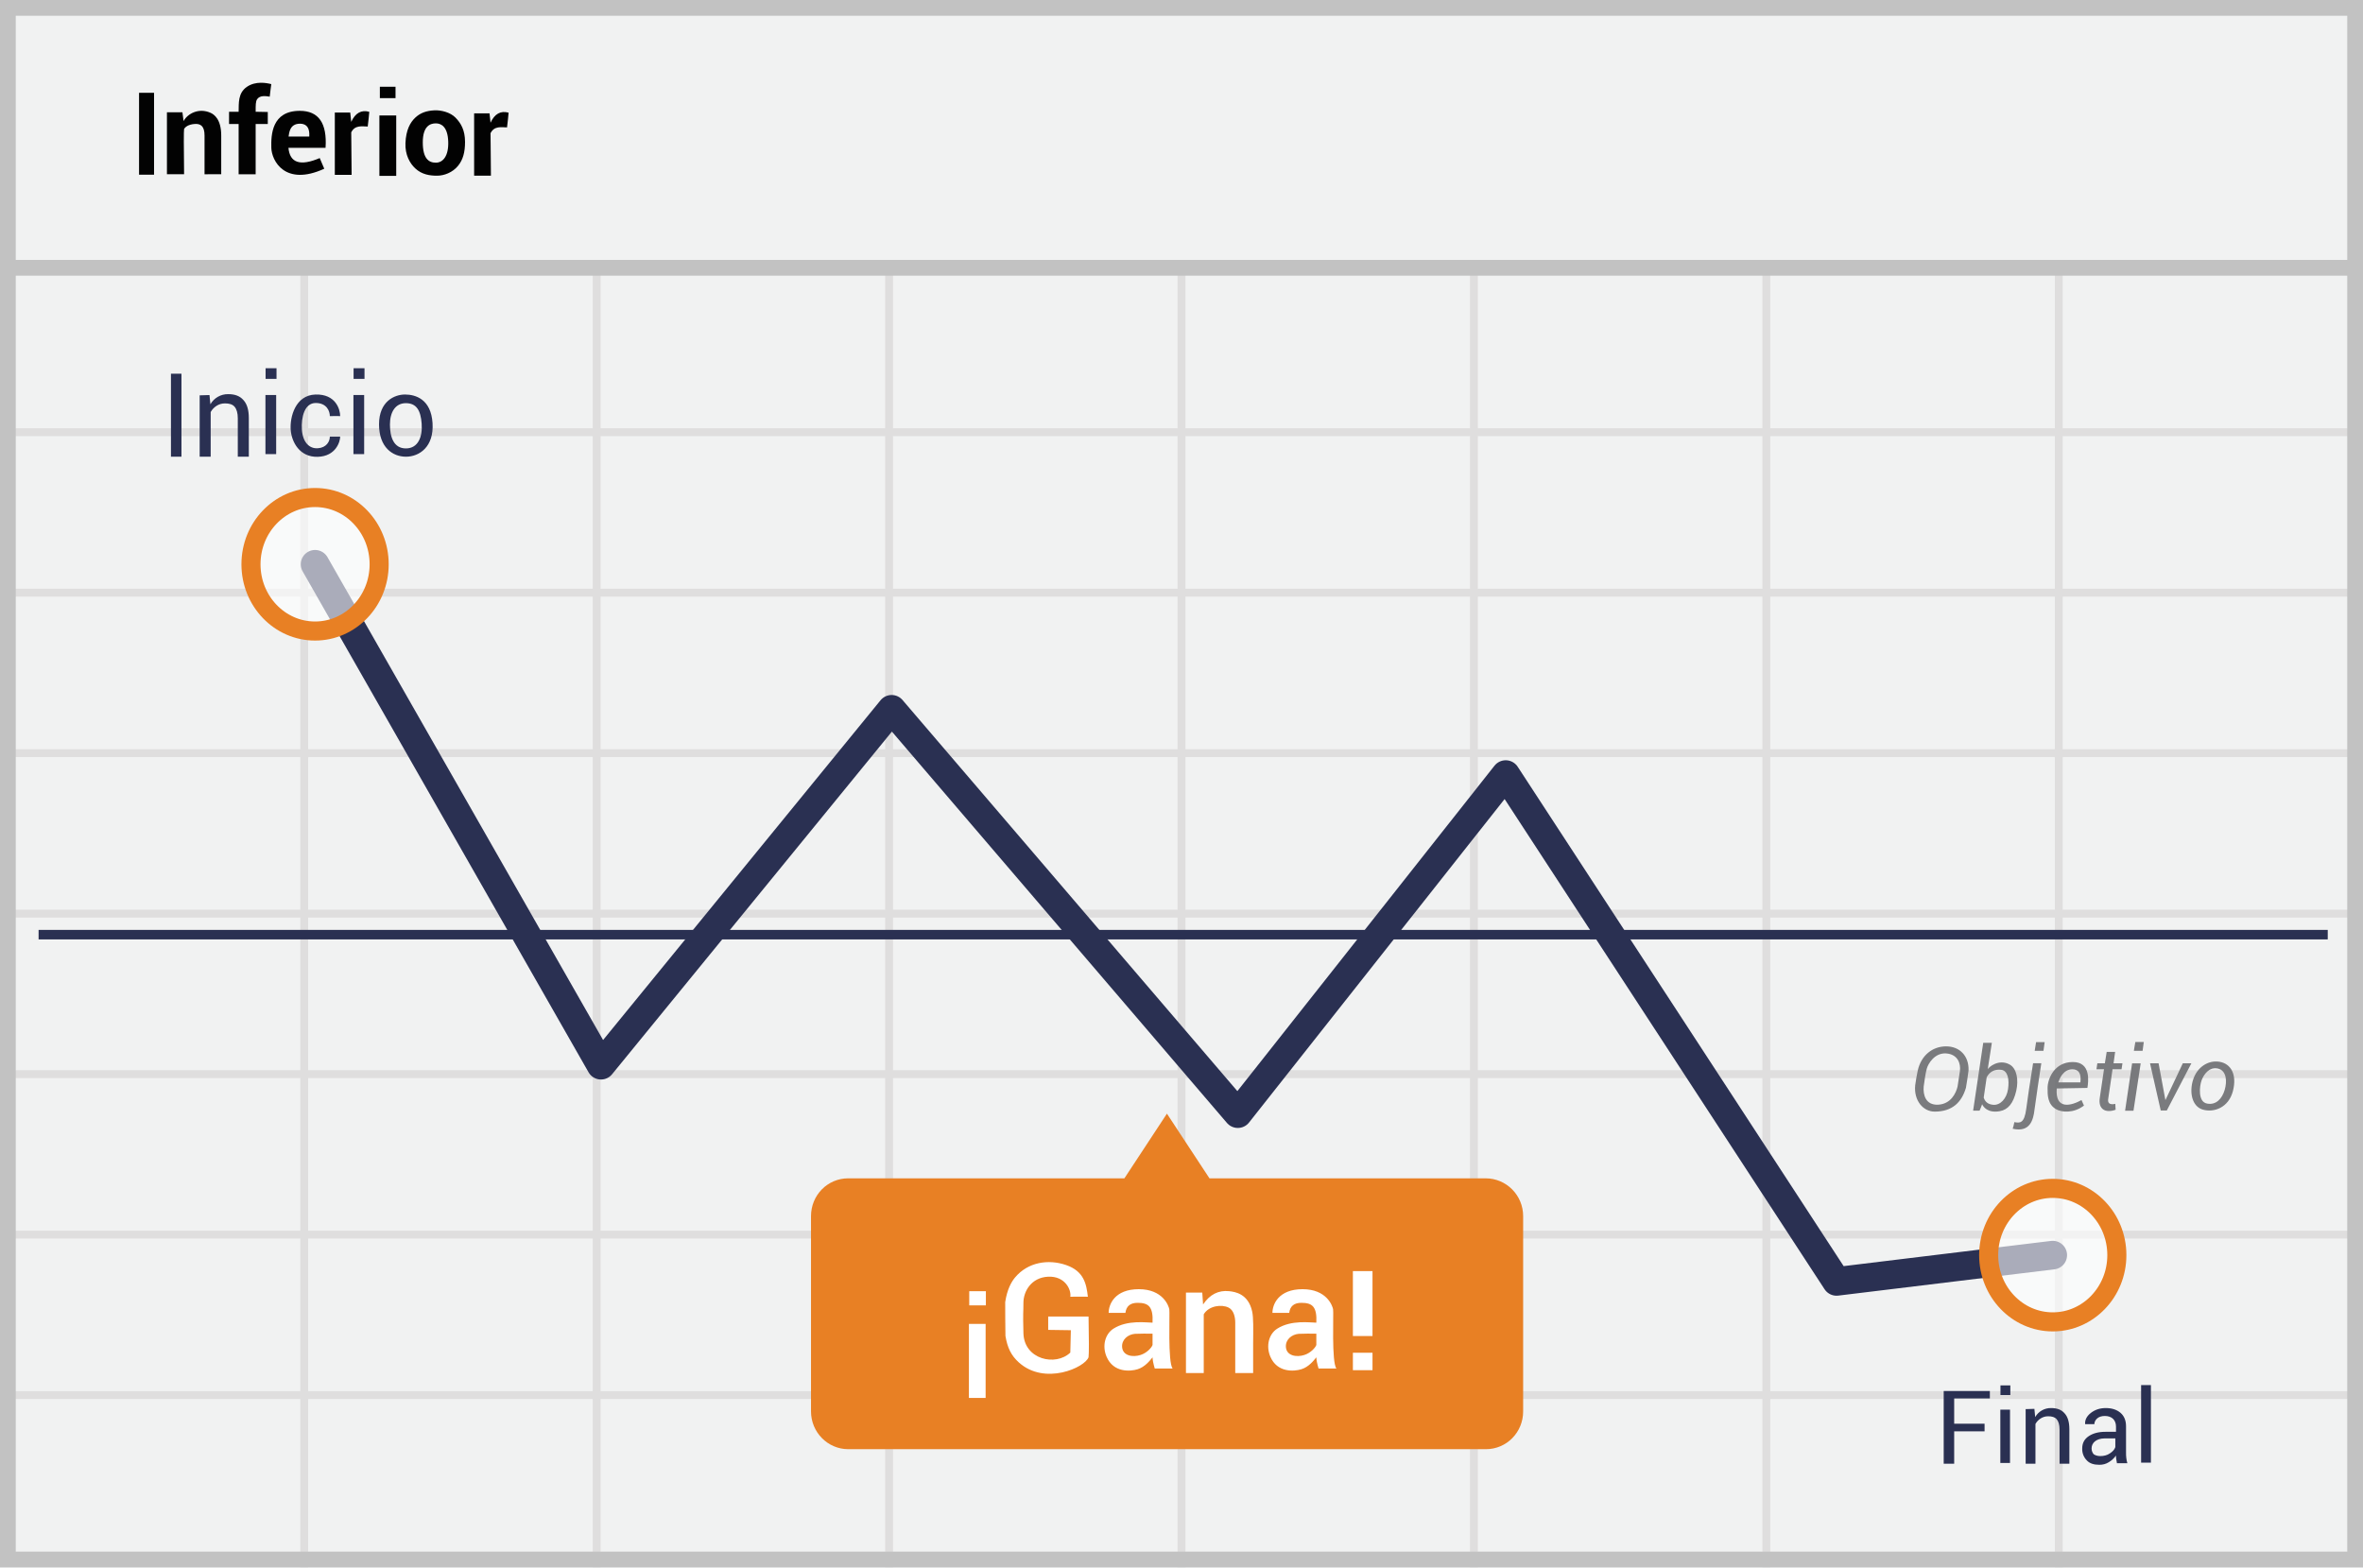
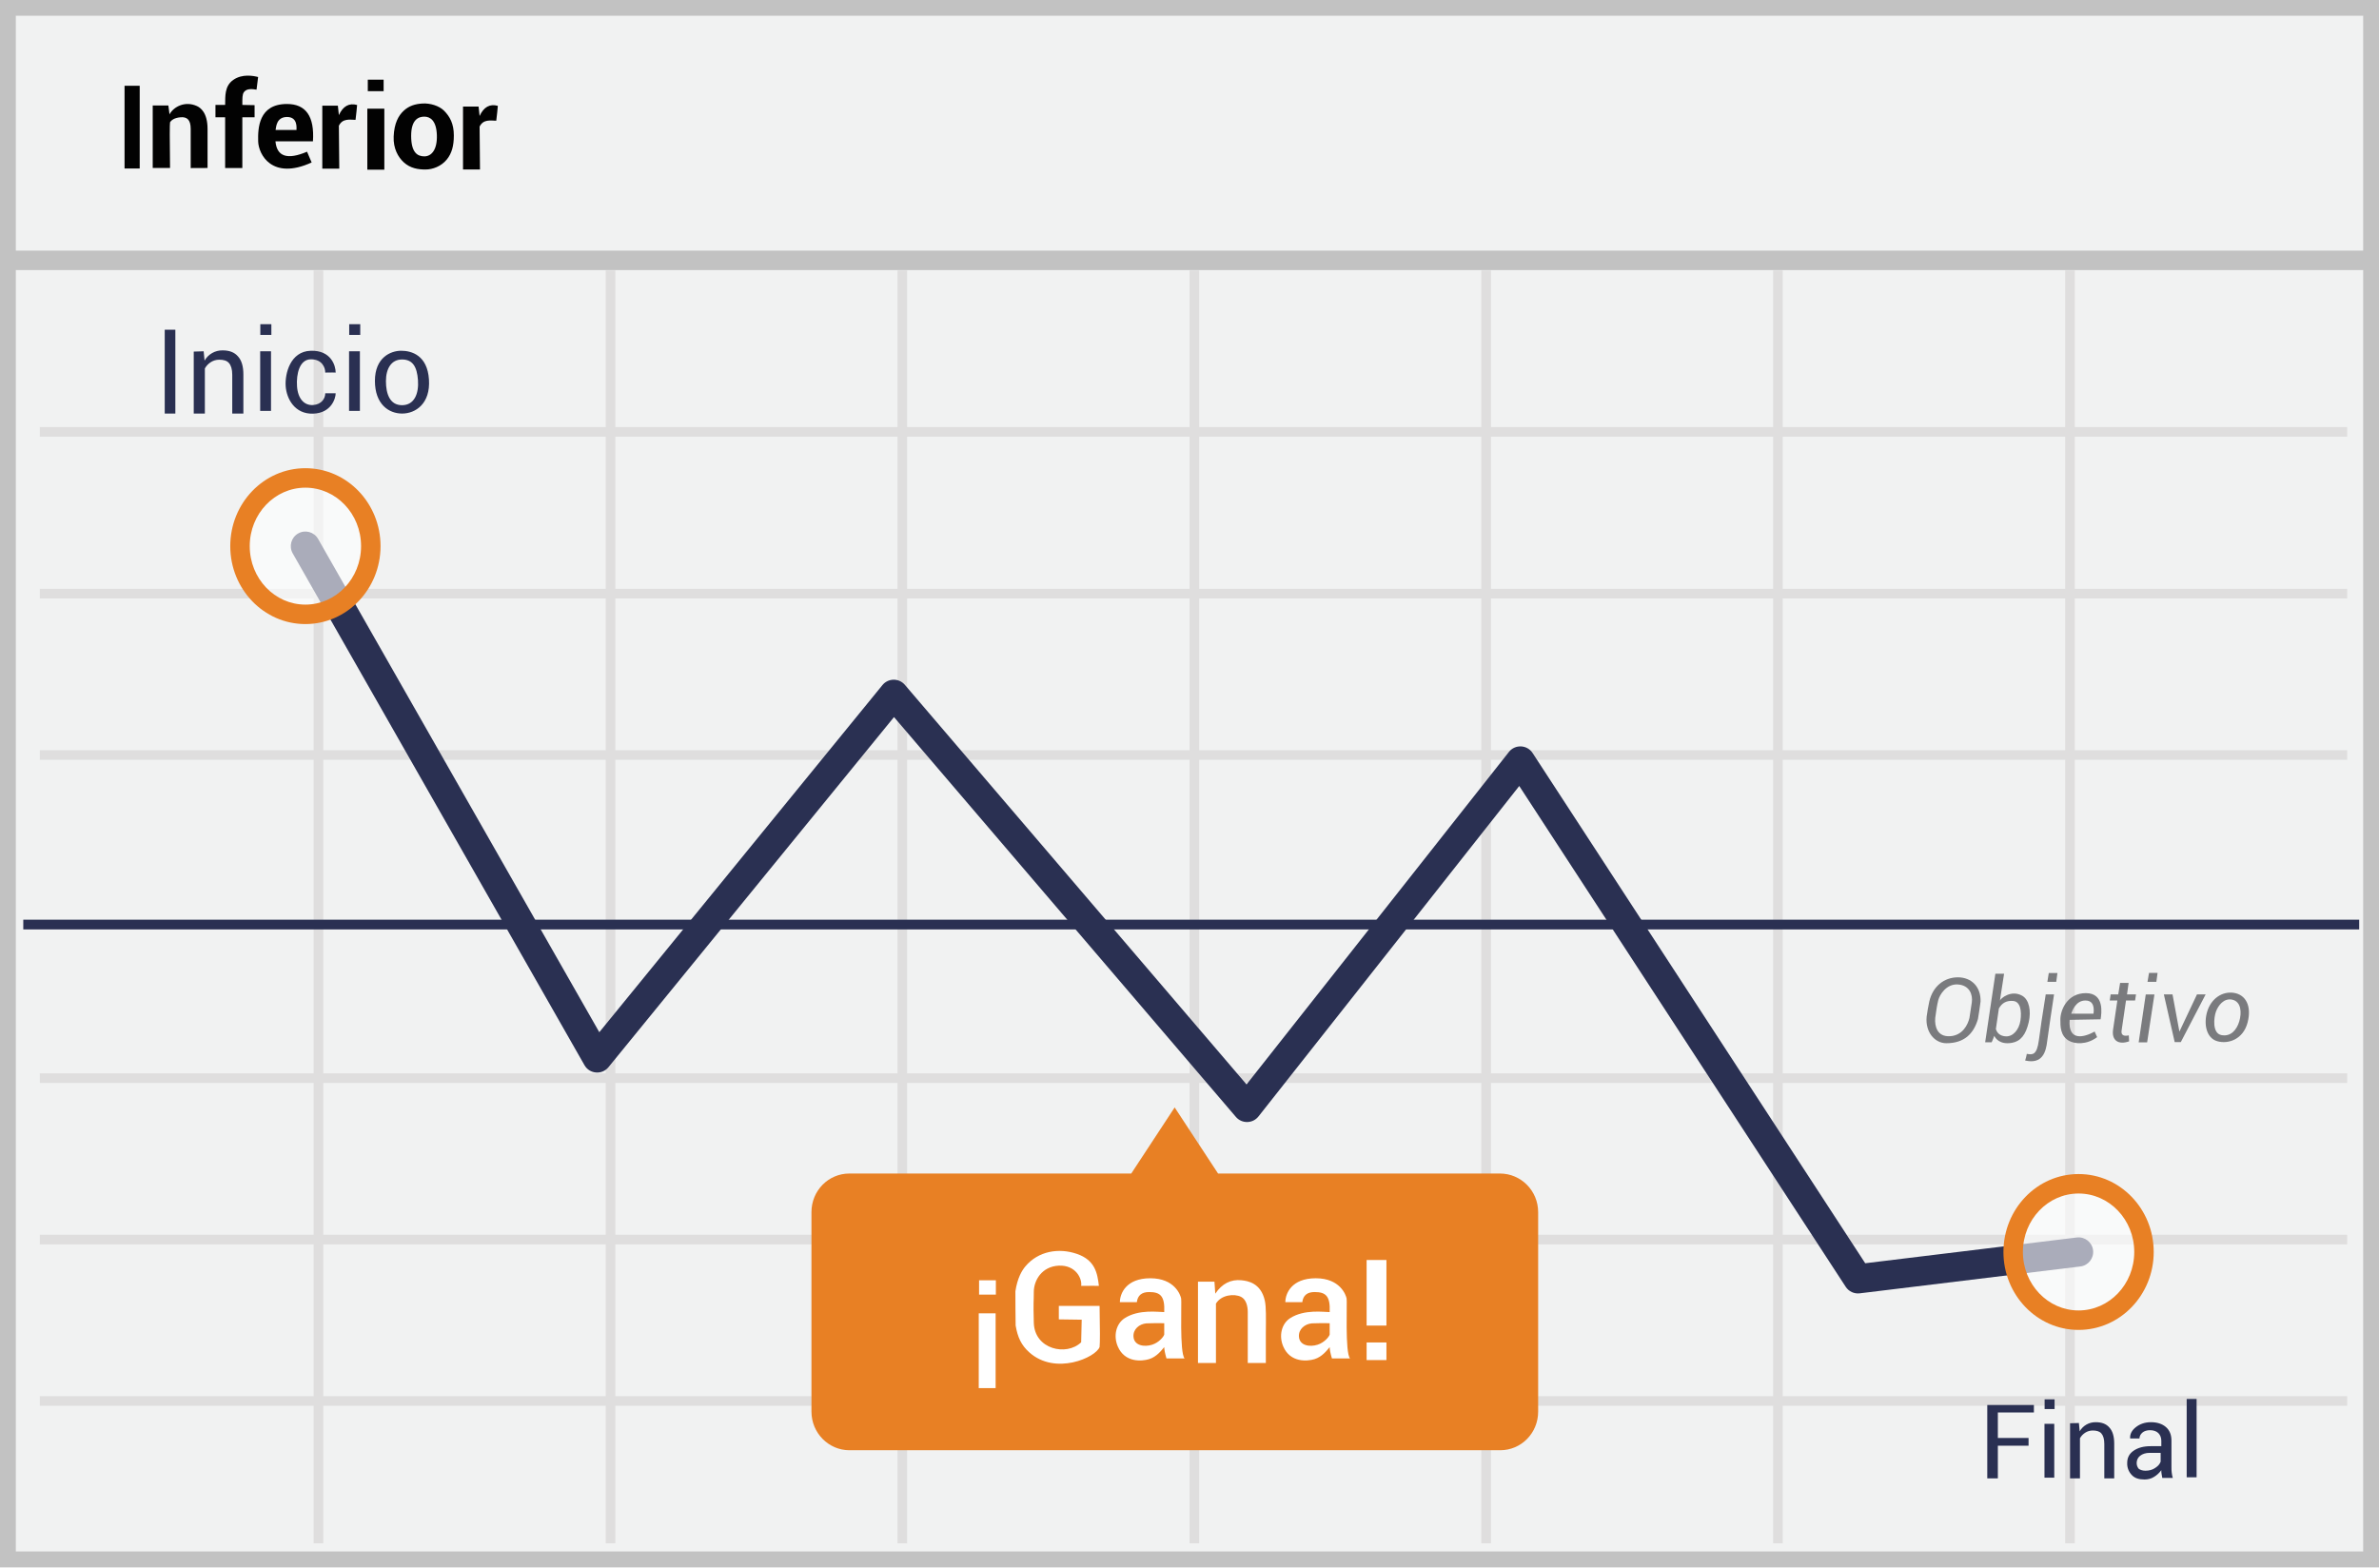
- <svg xmlns="http://www.w3.org/2000/svg" width="300" height="199" viewBox="0 0 300 199">
-   <g fill="none" fill-rule="evenodd">
-     <path fill="#F1F2F2" d="M0 0h300v199H0z" />
-     <path d="M39.125 55.375V74.75H75.25V55.375H39.125zm0-1H75.25V34h1v20.375h36.125V34h1v20.375H149.5V34h1v20.375h36.125V34h1v20.375h36.125V34h1v20.375h36.125V34h1v20.375H299.5v1h-37.625V74.75H299.5v1h-37.625v19.375H299.5v1h-37.625V115.5H299.5v1h-37.625v19.375H299.5v1h-37.625v19.375H299.5v1h-37.625v19.375H299.5v1h-37.625V199h-1v-21.375H224.75V199h-1v-21.375h-36.125V199h-1v-21.375H150.5V199h-1v-21.375h-36.125V199h-1v-21.375H76.25V199h-1v-21.375H39.125V199h-1v-21.375H1.5v-1h36.625V157.25H1.5v-1h36.625v-19.375H1.5v-1h36.625V116.5H1.5v-1h36.625V96.125H1.5v-1h36.625V75.75H1.5v-1h36.625V55.375H1.5v-1h36.625V34h1v20.375zm221.75 1H224.75V74.75h36.125V55.375zm-37.125 0h-36.125V74.75h36.125V55.375zm-37.125 0H150.5V74.75h36.125V55.375zm-37.125 0h-36.125V74.75H149.5V55.375zm-37.125 0H76.25V74.75h36.125V55.375zM39.125 75.75v19.375H75.25V75.75H39.125zm221.75 0H224.75v19.375h36.125V75.75zm-37.125 0h-36.125v19.375h36.125V75.75zm-37.125 0H150.5v19.375h36.125V75.75zm-37.125 0h-36.125v19.375H149.5V75.75zm-37.125 0H76.25v19.375h36.125V75.75zm-73.25 20.375V115.5H75.25V96.125H39.125zm221.75 0H224.75V115.5h36.125V96.125zm-37.125 0h-36.125V115.5h36.125V96.125zm-37.125 0H150.5V115.5h36.125V96.125zm-37.125 0h-36.125V115.5H149.5V96.125zm-37.125 0H76.25V115.5h36.125V96.125zM39.125 116.5v19.375H75.25V116.5H39.125zm221.75 0H224.75v19.375h36.125V116.5zm-37.125 0h-36.125v19.375h36.125V116.5zm-37.125 0H150.5v19.375h36.125V116.5zm-37.125 0h-36.125v19.375H149.5V116.5zm-37.125 0H76.25v19.375h36.125V116.5zm-73.25 20.375v19.375H75.25v-19.375H39.125zm221.75 0H224.75v19.375h36.125v-19.375zm-37.125 0h-36.125v19.375h36.125v-19.375zm-37.125 0H150.5v19.375h36.125v-19.375zm-37.125 0h-36.125v19.375H149.5v-19.375zm-37.125 0H76.25v19.375h36.125v-19.375zm-73.25 20.375v19.375H75.25V157.25H39.125zm221.75 0H224.75v19.375h36.125V157.25zm-37.125 0h-36.125v19.375h36.125V157.25zm-37.125 0H150.5v19.375h36.125V157.25zm-37.125 0h-36.125v19.375H149.5V157.25zm-37.125 0H76.25v19.375h36.125V157.25z" fill="#DFDEDE" />
-     <path stroke="#C2C2C2" stroke-width="2" d="M1 1h298v197H1z" />
-     <path fill="#C2C2C2" d="M0 33h300v2H0z" />
-     <g transform="translate(4 62.606)">
-       <path d="M.9 56.063h290.625" stroke="#2A3052" stroke-width="1.211" stroke-linejoin="round" />
-       <path stroke="#2A3052" stroke-width="3.633" stroke-linecap="round" stroke-linejoin="round" d="M36 9.037l36.3 63.6 36.9-45.187 43.95 51.337 34.012-43.05 42 64.35 27.45-3.337" />
-       <path d="M184.613 87H149.55l-5.4-8.213-5.4 8.213h-35.063c-2.624 0-4.724 2.138-4.724 4.8v24.788c0 2.662 2.137 4.8 4.725 4.8h80.962c2.625 0 4.725-2.138 4.725-4.8V91.8c0-2.662-2.137-4.8-4.762-4.8z" fill="#E88024" fill-rule="nonzero" />
-       <ellipse cx="8.363" cy="10.5" rx="8.137" ry="8.475" opacity=".6" transform="translate(248.25 86.25)" fill="#FFF" fill-rule="nonzero" />
-       <ellipse stroke="#E88024" stroke-width="2.422" cx="256.613" cy="96.75" rx="8.137" ry="8.475" />
-       <ellipse cx="9" cy="9.037" rx="8.137" ry="8.475" opacity=".6" transform="translate(27)" fill="#FFF" fill-rule="nonzero" />
-       <ellipse stroke="#E88024" stroke-width="2.422" cx="36" cy="9.037" rx="8.137" ry="8.475" />
-     </g>
-     <g fill="#2A3052">
-       <path d="M258.281 178.874l.101 1.043a2.274 2.274 0 0 1 2.018-1.144c.74 0 1.312.202 1.716.673.403.437.605 1.11.605 2.018v4.373h-1.245v-4.34c0-.605-.134-1.042-.37-1.31-.235-.27-.605-.37-1.076-.37-.37 0-.672.1-.942.268-.269.168-.504.404-.672.707v5.045h-1.245v-6.929l1.11-.034zM268.675 185.272c-.034-.167-.034-.301-.034-.469a3.104 3.104 0 0 1-.904.838c-.369.234-.77.335-1.206.335-.704 0-1.24-.168-1.608-.57a2.044 2.044 0 0 1-.57-1.507c0-.67.268-1.173.804-1.541.536-.369 1.24-.57 2.144-.57h1.34v-.67c0-.402-.134-.737-.368-.971-.235-.235-.603-.369-1.039-.369-.402 0-.737.1-.971.302-.235.2-.369.469-.369.737h-1.172v-.034c-.034-.502.2-.971.703-1.373.503-.402 1.14-.637 1.91-.637s1.407.201 1.876.603c.469.402.704.972.704 1.709v3.316c0 .235 0 .47.033.704.034.234.067.469.134.67h-1.307v.067c-.033-.201-.067-.402-.1-.57zm-2.028-.402c.436 0 .871-.1 1.206-.335.369-.234.603-.502.704-.804v-1.105h-1.374c-.502 0-.904.134-1.206.368-.301.235-.435.57-.435.905 0 .301.1.536.268.737.2.134.469.234.837.234zM252.627 176.606v.945h-4.53v3.207h3.859v.972h-3.859v4.107h-1.33v-9.23zM253.956 178.975h1.23v6.772h-1.23zM253.973 175.9v1.22h1.253v-1.22zM271.829 175.854h1.246v9.849h-1.246z" />
-     </g>
-     <g fill="#2A3052">
-       <path d="M26.597 50.157l.114 1.172a2.557 2.557 0 0 1 2.269-1.286c.832 0 1.475.227 1.929.757.453.491.68 1.248.68 2.269v4.916H30.19v-4.878c0-.681-.151-1.173-.416-1.475-.265-.303-.68-.416-1.21-.416-.416 0-.757.113-1.06.302-.302.19-.566.454-.756.794v5.673H25.35v-7.79l1.248-.038zM21.704 47.447h1.334v10.538h-1.334zM44.871 50.156h1.362v7.497h-1.362zM44.89 46.751v1.352h1.387v-1.352zM33.7 50.156h1.362v7.497H33.7zM33.718 46.751v1.352h1.388v-1.352zM41.876 52.833c.764-.028 1.15 0 1.312 0 0-.853-.562-2.82-3.136-2.742-2.573.077-3.26 2.888-3.146 4.466.114 1.578 1.146 3.51 3.44 3.442 2.294-.068 2.842-1.921 2.842-2.564-.412-.003-.85-.003-1.312 0 0 .631-.439 1.405-1.53 1.478-1.09.073-1.91-.775-2.016-2.356-.105-1.58.326-3.392 1.753-3.392 1.427 0 1.793 1.066 1.793 1.668zM51.422 50.089c1.33 0 3.295.589 3.492 3.62.198 3.032-1.689 4.276-3.373 4.276-1.683 0-3.42-1.175-3.42-4.108 0-2.932 1.97-3.788 3.301-3.788zm.107 1.098c-1.34 0-2.023 1.14-2.023 2.718 0 1.577.477 3.028 2.023 3.028 1.547 0 2.127-1.459 2.004-3.145-.123-1.685-.662-2.6-2.004-2.6z" />
-     </g>
-     <g fill="#6D6E71" opacity=".9">
-       <path d="M269.795 141.024h1.065l.915-6.015h-1.09zM272.17 132.296l-.152 1.122h-1.112l.19-1.122zM264.26 139.668c.066.158.14.326.315.7-1.323 1.007-2.844.87-3.556.453-1.07-.627-1.07-1.793-1.065-2.694.007-1.15.852-3.288 3.206-3.288 2.353 0 1.967 2.54 1.852 3.288-.24 0-1.538.023-3.893.07-.219 2.795 1.893 2.17 3.142 1.471zm-.14-2.247c.136-1.104-.203-1.656-1.018-1.656-1.223 0-1.651 1.296-1.788 1.656h2.805zM252.367 135.762c.05-.226 1.38-1.394 2.79-.596.885.502 1.141 1.932.82 3.328-.37 1.601-1.039 2.401-2.101 2.589-1.554.274-2.105-.597-2.23-.884a9.26 9.26 0 0 1-.327.82h-.818l1.285-8.623h1.095c-.376 2.395-.548 3.517-.514 3.366zm-.52 3.588c.17.559.572.866 1.205.92.91.076 1.705-.79 1.882-1.986.176-1.186 0-2.37-.896-2.459-.82-.08-1.425.234-1.812.945l-.379 2.58zM247.072 132.851c1.704 0 2.91 1.192 2.85 3.056-.142 1.022-.17 1.267-.33 2.197-.541 1.84-1.723 3.031-3.97 3.031-1.473 0-2.665-1.414-2.475-3.343.038-.382.233-1.465.328-1.885.443-1.943 1.893-3.056 3.597-3.056zm.002.897c-1.453-.097-2.302 1.308-2.468 1.98-.166.674-.233 1.175-.38 2.222-.09 1.045.237 2.385 1.836 2.305 1.598-.08 2.265-1.441 2.465-2.305.103-.7.153-.948.296-1.944.142-.997-.296-2.16-1.75-2.258zM258.114 134.994h1.045a401.7 401.7 0 0 0-.866 5.91c-.15 1.329-.596 2.901-2.766 2.405a6.87 6.87 0 0 0 .21-.838c.704.127 1.269.19 1.513-1.711.169-1.322.457-3.244.864-5.766zM258.496 132.314l-.176 1.106h1.114l.15-1.106zM272.96 134.999h1.088l.867 4.677 2.209-4.677h1.088l-3.122 5.996h-.768zM281.76 134.804c1.463.227 2.274 1.614 1.724 3.725-.549 2.112-2.41 2.751-3.808 2.355-1.398-.397-1.747-2.213-1.25-3.786.495-1.573 1.873-2.521 3.335-2.294zm-.176.862c-1.096-.26-1.814.767-2.08 1.507-.266.74-.484 2.703.68 2.938 1.164.236 1.93-.63 2.255-1.727.324-1.097.24-2.458-.855-2.718zM267.46 133.551h1.072l-.202 1.447h1.13l-.114.765h-1.143c-.297 2.016-.475 3.233-.535 3.652-.138.646.157.891.885.734.01.156.024.405.04.75-1.367.482-2.213-.131-2.015-1.484l.538-3.652h-.957l.114-.765h.953l.235-1.447z" />
-     </g>
-     <g fill="#FFF">
-       <path d="M174.25 169.628h-2.49v-8.244h2.49zM174.25 173.965h-2.49v-2.215h2.49z" />
-       <g>
-         <path d="M150.565 164.111h2.071l.104 1.508c.848-1.264 1.948-1.827 3.3-1.687.783.081 2.434.338 2.927 2.561.18.815.142 2.193.128 4.064-.005.727-.005 1.985 0 3.775h-2.272v-6.403c0-.752-.21-1.593-.841-1.91-.868-.438-2.502-.255-3.158.847v7.466h-2.259v-10.22zM133.076 168.848v-1.694h5.123c.058 2.952.058 4.673 0 5.163-.432 1.292-5.548 3.64-8.851.661-.985-.888-1.448-1.872-1.7-3.361-.012-1.522-.04-2.949-.03-4.299.251-1.654.805-2.594 1.252-3.127 1.624-1.942 4.211-2.36 6.487-1.573 2.275.787 2.571 2.421 2.755 4.02-.527 0-.805-.023-2.228 0 .144-.9-.674-2.639-2.81-2.543-2.134.096-3.142 1.85-3.142 3.311 0 1.462-.077.971 0 3.875.097 3.335 4.094 4.23 5.952 2.448l.068-2.84-2.876-.041zM123.011 168.088h2.122v9.402h-2.122zM123.053 163.934v1.798h2.111v-1.798zM163.676 166.686c-.678-.004-1.388-.004-2.13 0 0-1.068.764-3.006 3.824-3.006 3.06 0 3.794 2.102 3.877 2.554.083.452-.213 6.798.427 7.52l-2.273.002c-.188-.642-.282-1.117-.282-1.424-.355.433-.964 1.224-1.902 1.514-.937.29-3.066.447-3.937-1.596-.575-1.346-.208-2.86.871-3.555 1.784-1.146 4.237-.763 4.968-.763.095-2.044-.516-2.52-1.902-2.52-.923 0-1.437.425-1.541 1.274zm3.442 2.644a36.882 36.882 0 0 0-2.244.019c-.892.079-1.687.738-1.62 1.678.081 1.12 1.355 1.327 2.353 1.003.837-.271 1.42-.972 1.511-1.27v-1.43zM142.881 166.686c-.677-.004-1.387-.004-2.13 0 0-1.068.765-3.006 3.824-3.006 3.06 0 3.795 2.102 3.877 2.554.083.452-.213 6.798.428 7.52l-2.274.002c-.187-.642-.281-1.117-.281-1.424-.355.433-.965 1.224-1.902 1.514-.937.29-3.066.447-3.938-1.596-.574-1.346-.208-2.86.872-3.555 1.784-1.146 4.236-.763 4.968-.763.094-2.044-.516-2.52-1.902-2.52-.924 0-1.438.425-1.542 1.274zm3.443 2.644a36.882 36.882 0 0 0-2.245.019c-.892.079-1.687.738-1.619 1.678.081 1.12 1.355 1.327 2.353 1.003.836-.271 1.42-.972 1.511-1.27v-1.43z" />
+ <svg xmlns="http://www.w3.org/2000/svg" width="299px" height="197px" viewBox="0 0 299 197" version="1.1">
+   <g id="Page-1" stroke="none" stroke-width="1" fill="none" fill-rule="evenodd">
+     <g id="lower">
+       <g id="Group">
+         <polygon id="Path" fill="#F1F2F2" points="0 0 299 0 299 197 0 197" />
+         <path d="M1.987,1.98 L1.987,195.02 L297.013,195.02 L297.013,1.98 L1.987,1.98 Z M299,0 L299,197 L0,197 L0,0 L299,0 Z" id="Path" fill="#C2C2C2" fill-rule="nonzero" />
+         <path d="M5,54.894 L5,53.687 L295,53.687 L295,54.894 L5,54.894 Z M5,75.221 L5,74.014 L295,74.014 L295,75.221 L5,75.221 Z M5,95.511 L5,94.304 L295,94.304 L295,95.511 L5,95.511 Z M5,136.129 L5,134.922 L295,134.922 L295,136.129 L5,136.129 Z M5,156.419 L5,155.212 L295,155.212 L295,156.419 L5,156.419 Z M5,176.709 L5,175.502 L295,175.502 L295,176.709 L5,176.709 Z M39.42,34 L40.629,34 L40.629,194 L39.42,194 L39.42,34 Z M76.129,34 L77.337,34 L77.337,194 L76.129,194 L76.129,34 Z M112.8,34 L114.008,34 L114.008,194 L112.8,194 L112.8,34 Z M149.508,34 L150.716,34 L150.716,194 L149.508,194 L149.508,34 Z M186.179,34 L187.387,34 L187.387,194 L186.179,194 L186.179,34 Z M222.85,34 L224.058,34 L224.058,194 L222.85,194 L222.85,34 Z M259.558,34 L260.767,34 L260.767,194 L259.558,194 L259.558,34 Z" id="Shape" fill="#DFDEDE" fill-rule="nonzero" />
+         <polygon id="Path" fill="#2A3052" fill-rule="nonzero" points="2.926 116.83 2.926 115.607 296.51 115.607 296.51 116.83" />
+         <polygon id="Path" fill="#C2C2C2" fill-rule="nonzero" points="0.805 33.951 0.805 31.504 298.631 31.504 298.631 33.951" />
+         <path d="M112.362,90.138 L76.475,134.145 C75.661,135.144 74.097,135.014 73.459,133.894 L36.789,69.559 C36.287,68.679 36.594,67.558 37.475,67.056 C38.355,66.554 39.476,66.861 39.978,67.742 L75.322,129.752 L110.907,86.116 C111.63,85.229 112.98,85.213 113.723,86.083 L156.669,136.316 L189.644,94.522 C190.422,93.537 191.937,93.605 192.622,94.657 L234.426,158.793 L261.02,155.555 C262.026,155.432 262.941,156.149 263.064,157.155 C263.186,158.161 262.47,159.075 261.464,159.198 L233.734,162.574 C233.04,162.658 232.357,162.341 231.975,161.754 L190.943,98.801 L158.167,140.343 C157.45,141.251 156.083,141.278 155.331,140.399 L112.362,90.138 Z" id="Path" fill="#2A3052" fill-rule="nonzero" />
+         <path d="M188.509,147.514 L153.09,147.514 L147.635,139.206 L142.18,147.514 L106.76,147.514 C104.108,147.514 101.987,149.676 101.987,152.369 L101.987,177.443 C101.987,180.136 104.146,182.298 106.76,182.298 L188.547,182.298 C191.199,182.298 193.32,180.136 193.32,177.443 L193.32,152.369 C193.32,149.676 191.161,147.514 188.509,147.514 Z" id="Path" fill="#E88024" />
+         <g opacity="0.6" transform="translate(252.7944, 148.755)" fill="#FFFFFF" id="Oval">
+           <ellipse cx="8.448" cy="8.621" rx="8.22" ry="8.573" />
+         </g>
+         <path d="M261.242,167.173 C256.015,167.173 251.798,162.775 251.798,157.376 C251.798,151.977 256.015,147.58 261.242,147.58 C266.469,147.58 270.686,151.977 270.686,157.376 C270.686,162.775 266.469,167.173 261.242,167.173 Z M261.242,164.726 C265.095,164.726 268.239,161.447 268.239,157.376 C268.239,153.306 265.095,150.027 261.242,150.027 C257.389,150.027 254.245,153.306 254.245,157.376 C254.245,161.447 257.389,164.726 261.242,164.726 Z" id="Oval" fill="#E88024" fill-rule="nonzero" />
+         <g opacity="0.6" transform="translate(29.29186, 59.50856)" fill="#FFFFFF" id="Oval">
+           <ellipse cx="9.092" cy="9.142" rx="8.22" ry="8.573" />
+         </g>
+         <path d="M38.383,78.447 C33.156,78.447 28.94,74.05 28.94,68.65 C28.94,63.251 33.156,58.854 38.383,58.854 C43.611,58.854 47.827,63.251 47.827,68.65 C47.827,74.05 43.611,78.447 38.383,78.447 Z M38.383,76 C42.236,76 45.38,72.721 45.38,68.65 C45.38,64.58 42.236,61.301 38.383,61.301 C34.531,61.301 31.387,64.58 31.387,68.65 C31.387,72.721 34.531,76 38.383,76 Z" id="Oval" fill="#E88024" fill-rule="nonzero" />
      </g>
-     </g>
-     <g fill="#020202">
-       <path d="M23.371 22.116h-2.177v-7.859h1.966c.071.524.12.896.146 1.116.537-.985 1.966-1.702 3.421-1.051.465.207 1.359.824 1.359 2.887v4.907l-2.118.01v-4.917c0-1.2-.495-1.534-1.282-1.467-.794.068-1.17.38-1.315.638-.046.21-.046 2.122 0 5.736zM34.441 10.68c-.073.49-.108.856-.198 1.59-.5-.074-1.23-.194-1.592.318-.203.29-.193.762-.193 1.601l1.539.029v1.525h-1.54v6.382h-2.161v-6.382H29.08V14.19h1.216c.026-1.089-.093-2.37 1.034-3.154 1.128-.784 2.522-.506 3.111-.356zM36.62 18.767c.175 1.923 1.499 2.357 3.971 1.302.227.514.42.965.577 1.354-4.99 2.279-6.682-1.025-6.721-2.656-.04-1.631.04-4.695 3.62-4.695 2.386 0 3.474 1.565 3.264 4.695h-4.71zm2.646-1.433c-.006-.26.166-1.629-1.188-1.629-1.354 0-1.369 1.278-1.442 1.629h2.63zM55.125 14.01c.907-.05 2.055.265 2.697.917.71.72 1.218 1.617 1.218 3.097 0 1.31-.262 2.258-.882 3.023-.7.865-1.79 1.261-2.676 1.261-.918 0-1.914-.144-2.75-.917-.685-.633-1.319-1.718-1.256-3.232.07-1.673.608-2.627 1.256-3.232.654-.611 1.422-.864 2.393-.917zm.21 1.653c-.705 0-1.66.331-1.66 2.41 0 2.078.77 2.582 1.66 2.582.89 0 1.635-.828 1.571-2.681-.063-1.854-.865-2.311-1.57-2.311zM42.507 14.284h1.957l.127 1.188c.52-1.13 1.283-1.555 2.291-1.275-.038.48-.104 1.102-.197 1.868-.728-.013-1.623-.214-2.094.74l.05 5.394h-2.134v-7.915zM60.194 14.393h1.957l.126 1.187c.52-1.13 1.284-1.554 2.292-1.275-.038.48-.104 1.103-.198 1.869-.728-.013-1.622-.214-2.094.74l.05 5.394h-2.133v-7.915z" />
-       <g>
-         <path d="M48.167 14.66h2.137v7.67h-2.137zM48.226 11.015v1.445h1.989v-1.445z" />
+       <g id="Group" transform="translate(249, 175)" fill="#2A3052" fill-rule="nonzero">
+         <path d="M12.281,3.874 L12.382,4.917 C12.795,4.195 13.569,3.757 14.4,3.773 C15.14,3.773 15.712,3.975 16.116,4.446 C16.519,4.883 16.721,5.556 16.721,6.464 L16.721,10.837 L15.476,10.837 L15.476,6.497 C15.476,5.892 15.342,5.455 15.106,5.187 C14.871,4.917 14.501,4.817 14.03,4.817 C13.66,4.817 13.358,4.917 13.088,5.085 C12.819,5.253 12.584,5.489 12.416,5.792 L12.416,10.837 L11.171,10.837 L11.171,3.908 L12.281,3.874 Z M22.675,10.272 C22.641,10.105 22.641,9.971 22.641,9.803 C22.399,10.14 22.091,10.425 21.737,10.641 C21.368,10.875 20.967,10.976 20.531,10.976 C19.827,10.976 19.291,10.808 18.923,10.406 C18.535,10.003 18.329,9.458 18.353,8.899 C18.353,8.229 18.621,7.726 19.157,7.358 C19.693,6.989 20.397,6.788 21.301,6.788 L22.641,6.788 L22.641,6.118 C22.641,5.716 22.507,5.381 22.273,5.147 C22.038,4.912 21.67,4.778 21.234,4.778 C20.832,4.778 20.497,4.878 20.263,5.08 C20.028,5.28 19.894,5.549 19.894,5.817 L18.722,5.817 L18.722,5.783 C18.688,5.281 18.922,4.812 19.425,4.41 C19.928,4.008 20.565,3.773 21.335,3.773 C22.105,3.773 22.742,3.974 23.211,4.376 C23.68,4.778 23.915,5.348 23.915,6.085 L23.915,9.401 C23.915,9.636 23.915,9.871 23.948,10.105 C23.982,10.339 24.015,10.574 24.082,10.775 L22.775,10.775 L22.775,10.842 C22.742,10.641 22.708,10.44 22.675,10.272 Z M20.647,9.87 C21.083,9.87 21.518,9.77 21.853,9.535 C22.222,9.301 22.456,9.033 22.557,8.731 L22.557,7.626 L21.183,7.626 C20.681,7.626 20.279,7.76 19.977,7.994 C19.676,8.229 19.542,8.564 19.542,8.899 C19.542,9.2 19.642,9.435 19.81,9.636 C20.01,9.77 20.279,9.87 20.647,9.87 Z M6.627,1.606 L6.627,2.551 L2.097,2.551 L2.097,5.758 L5.956,5.758 L5.956,6.73 L2.097,6.73 L2.097,10.837 L0.767,10.837 L0.767,1.607 L6.627,1.606 Z M7.956,3.975 L9.186,3.975 L9.186,10.747 L7.956,10.747 L7.956,3.975 Z M7.973,0.9 L7.973,2.12 L9.226,2.12 L9.226,0.9 L7.973,0.9 Z M25.829,0.854 L27.075,0.854 L27.075,10.703 L25.829,10.703 L25.829,0.854 Z" id="Shape" />
      </g>
-       <path d="M19.558 11.782V22.18h-1.904V11.782z" />
+       <g id="Group" transform="translate(20, 40)" fill="#2A3052" fill-rule="nonzero">
+         <path d="M5.597,4.157 L5.711,5.329 C6.175,4.518 7.045,4.025 7.98,4.043 C8.812,4.043 9.455,4.27 9.909,4.8 C10.362,5.291 10.589,6.048 10.589,7.069 L10.589,11.985 L9.19,11.985 L9.19,7.107 C9.19,6.426 9.039,5.934 8.774,5.632 C8.509,5.329 8.094,5.216 7.564,5.216 C7.148,5.216 6.807,5.329 6.504,5.518 C6.202,5.708 5.938,5.972 5.748,6.312 L5.748,11.985 L4.35,11.985 L4.35,4.195 L5.598,4.157 L5.597,4.157 Z M0.704,1.447 L2.038,1.447 L2.038,11.985 L0.704,11.985 L0.704,1.447 Z M23.871,4.156 L25.233,4.156 L25.233,11.653 L23.871,11.653 L23.871,4.156 Z M23.89,0.751 L23.89,2.103 L25.277,2.103 L25.277,0.751 L23.89,0.751 Z M12.7,4.156 L14.062,4.156 L14.062,11.653 L12.7,11.653 L12.7,4.156 Z M12.718,0.751 L12.718,2.103 L14.106,2.103 L14.106,0.751 L12.718,0.751 Z M20.876,6.833 C21.64,6.805 22.026,6.833 22.188,6.833 C22.188,5.98 21.626,4.013 19.052,4.091 C16.479,4.168 15.792,6.979 15.906,8.557 C16.02,10.135 17.052,12.067 19.346,11.999 C21.64,11.931 22.188,10.078 22.188,9.435 C21.776,9.432 21.338,9.432 20.876,9.435 C20.876,10.066 20.437,10.84 19.346,10.913 C18.256,10.986 17.436,10.138 17.33,8.557 C17.225,6.977 17.656,5.165 19.083,5.165 C20.51,5.165 20.876,6.231 20.876,6.833 Z M30.422,4.089 C31.752,4.089 33.717,4.678 33.914,7.709 C34.112,10.741 32.225,11.985 30.541,11.985 C28.858,11.985 27.121,10.81 27.121,7.877 C27.121,4.945 29.091,4.089 30.422,4.089 Z M30.529,5.187 C29.189,5.187 28.506,6.327 28.506,7.905 C28.506,9.482 28.983,10.933 30.529,10.933 C32.076,10.933 32.656,9.474 32.533,7.788 C32.41,6.103 31.871,5.188 30.529,5.188 L30.529,5.187 Z" id="Shape" />
+       </g>
+       <g id="Group" opacity="0.9" transform="translate(242, 122)" fill="#6D6E71" fill-rule="nonzero">
+         <path d="M26.795,9.024 L27.86,9.024 L28.775,3.009 L27.685,3.009 L26.795,9.024 Z M29.17,0.296 L29.018,1.418 L27.906,1.418 L28.096,0.296 L29.17,0.296 Z M21.26,7.668 C21.326,7.826 21.4,7.994 21.575,8.368 C20.252,9.375 18.731,9.238 18.019,8.821 C16.949,8.194 16.949,7.028 16.954,6.127 C16.961,4.977 17.806,2.839 20.16,2.839 C22.513,2.839 22.127,5.379 22.012,6.127 C21.772,6.127 20.474,6.15 18.119,6.197 C17.9,8.992 20.012,8.367 21.261,7.668 L21.26,7.668 Z M21.12,5.421 C21.256,4.317 20.917,3.765 20.102,3.765 C18.879,3.765 18.451,5.061 18.314,5.421 L21.119,5.421 L21.12,5.421 Z M9.367,3.762 C9.417,3.536 10.747,2.368 12.157,3.166 C13.042,3.668 13.298,5.098 12.977,6.494 C12.607,8.095 11.938,8.895 10.876,9.083 C9.322,9.357 8.771,8.486 8.646,8.199 C8.55,8.477 8.441,8.751 8.319,9.019 L7.501,9.019 L8.786,0.396 L9.881,0.396 C9.505,2.791 9.333,3.913 9.367,3.762 Z M8.847,7.35 C9.017,7.909 9.419,8.216 10.052,8.27 C10.962,8.346 11.757,7.48 11.934,6.284 C12.11,5.098 11.934,3.914 11.038,3.825 C10.218,3.745 9.613,4.059 9.226,4.77 L8.847,7.35 Z M4.072,0.851 C5.776,0.851 6.982,2.043 6.922,3.907 C6.78,4.929 6.752,5.174 6.592,6.104 C6.051,7.944 4.869,9.135 2.622,9.135 C1.149,9.135 -0.043,7.721 0.147,5.792 C0.185,5.41 0.38,4.327 0.475,3.907 C0.918,1.964 2.368,0.851 4.072,0.851 Z M4.074,1.748 C2.621,1.651 1.772,3.056 1.606,3.728 C1.44,4.402 1.373,4.903 1.226,5.95 C1.136,6.995 1.463,8.335 3.062,8.255 C4.66,8.175 5.327,6.814 5.527,5.95 C5.63,5.25 5.68,5.002 5.823,4.006 C5.965,3.009 5.527,1.846 4.073,1.748 L4.074,1.748 Z M15.114,2.994 L16.159,2.994 C15.856,4.962 15.567,6.932 15.293,8.904 C15.143,10.233 14.697,11.805 12.527,11.309 C12.615,11.034 12.685,10.754 12.737,10.471 C13.441,10.598 14.006,10.661 14.25,8.76 C14.419,7.438 14.707,5.516 15.114,2.994 Z M15.496,0.314 L15.32,1.42 L16.434,1.42 L16.584,0.314 L15.496,0.314 Z M29.96,2.999 L31.048,2.999 L31.915,7.676 L34.124,2.999 L35.212,2.999 L32.09,8.995 L31.322,8.995 L29.96,2.999 Z M38.76,2.804 C40.223,3.031 41.034,4.418 40.484,6.529 C39.935,8.641 38.074,9.28 36.676,8.884 C35.278,8.487 34.929,6.671 35.426,5.098 C35.921,3.525 37.299,2.577 38.761,2.804 L38.76,2.804 Z M38.584,3.666 C37.488,3.406 36.77,4.433 36.504,5.173 C36.238,5.913 36.02,7.876 37.184,8.111 C38.348,8.347 39.114,7.481 39.439,6.384 C39.763,5.287 39.679,3.926 38.584,3.666 Z M24.46,1.551 L25.532,1.551 L25.33,2.998 L26.46,2.998 L26.346,3.763 L25.203,3.763 C24.906,5.779 24.728,6.996 24.668,7.415 C24.53,8.061 24.825,8.306 25.553,8.149 C25.563,8.305 25.577,8.554 25.593,8.899 C24.226,9.381 23.38,8.768 23.578,7.415 L24.116,3.763 L23.159,3.763 L23.273,2.998 L24.226,2.998 L24.461,1.551 L24.46,1.551 Z" id="Shape" />
+       </g>
+       <g id="Group" transform="translate(123, 157)" fill="#FFFFFF" fill-rule="nonzero">
+         <path d="M51.25,9.628 L48.76,9.628 L48.76,1.384 L51.25,1.384 L51.25,9.628 Z M51.25,13.965 L48.76,13.965 L48.76,11.75 L51.25,11.75 L51.25,13.965 Z" id="Shape" />
+         <path d="M27.565,4.111 L29.636,4.111 L29.74,5.619 C30.588,4.355 31.688,3.792 33.04,3.932 C33.823,4.013 35.474,4.27 35.967,6.493 C36.147,7.308 36.109,8.686 36.095,10.557 C36.09,11.284 36.09,12.542 36.095,14.332 L33.823,14.332 L33.823,7.929 C33.823,7.177 33.613,6.336 32.982,6.019 C32.114,5.581 30.48,5.764 29.824,6.866 L29.824,14.332 L27.565,14.332 L27.565,4.112 L27.565,4.111 Z M10.076,8.848 L10.076,7.154 L15.199,7.154 C15.257,10.106 15.257,11.827 15.199,12.317 C14.767,13.609 9.651,15.957 6.348,12.978 C5.363,12.09 4.9,11.106 4.648,9.617 C4.636,8.095 4.608,6.668 4.618,5.318 C4.869,3.664 5.423,2.724 5.87,2.191 C7.494,0.249 10.081,-0.169 12.357,0.618 C14.632,1.405 14.928,3.039 15.112,4.638 C14.585,4.638 14.307,4.615 12.884,4.638 C13.028,3.738 12.21,1.999 10.074,2.095 C7.94,2.191 6.932,3.945 6.932,5.406 C6.932,6.868 6.855,6.377 6.932,9.281 C7.029,12.616 11.026,13.511 12.884,11.729 L12.952,8.889 L10.076,8.848 Z M0.011,8.088 L2.133,8.088 L2.133,17.49 L0.011,17.49 L0.011,8.088 Z M0.053,3.934 L0.053,5.732 L2.164,5.732 L2.164,3.934 L0.053,3.934 Z M40.676,6.686 C39.998,6.682 39.288,6.682 38.546,6.686 C38.546,5.618 39.31,3.68 42.37,3.68 C45.43,3.68 46.164,5.782 46.247,6.234 C46.33,6.686 46.034,13.032 46.674,13.754 L44.401,13.756 C44.213,13.114 44.119,12.639 44.119,12.332 C43.764,12.765 43.155,13.556 42.217,13.846 C41.28,14.136 39.151,14.293 38.28,12.25 C37.705,10.904 38.072,9.39 39.151,8.695 C40.935,7.549 43.388,7.932 44.119,7.932 C44.214,5.888 43.603,5.412 42.217,5.412 C41.294,5.412 40.78,5.837 40.676,6.686 Z M44.118,9.33 C43.37,9.314 42.622,9.32 41.874,9.349 C40.982,9.428 40.187,10.087 40.254,11.027 C40.335,12.147 41.609,12.354 42.607,12.03 C43.444,11.759 44.027,11.058 44.118,10.76 L44.118,9.33 Z M19.881,6.686 C19.204,6.682 18.494,6.682 17.751,6.686 C17.751,5.618 18.516,3.68 21.575,3.68 C24.635,3.68 25.37,5.782 25.452,6.234 C25.535,6.686 25.239,13.032 25.88,13.754 L23.606,13.756 C23.419,13.114 23.325,12.639 23.325,12.332 C22.97,12.765 22.36,13.556 21.423,13.846 C20.486,14.136 18.357,14.293 17.485,12.25 C16.911,10.904 17.277,9.39 18.357,8.695 C20.141,7.549 22.593,7.932 23.325,7.932 C23.419,5.888 22.809,5.412 21.423,5.412 C20.499,5.412 19.985,5.837 19.881,6.686 Z M23.324,9.33 C22.576,9.314 21.827,9.32 21.079,9.349 C20.187,9.428 19.392,10.087 19.46,11.027 C19.541,12.147 20.815,12.354 21.813,12.03 C22.649,11.759 23.233,11.058 23.324,10.76 L23.324,9.33 Z" id="Shape" />
+       </g>
+       <g id="Group" transform="translate(15, 9)" fill="#020202">
+         <path d="M6.371,12.116 L4.194,12.116 L4.194,4.257 L6.16,4.257 C6.231,4.781 6.28,5.153 6.306,5.373 C6.843,4.388 8.272,3.671 9.727,4.322 C10.192,4.529 11.086,5.146 11.086,7.209 L11.086,12.116 L8.968,12.126 L8.968,7.209 C8.968,6.009 8.473,5.675 7.686,5.742 C6.892,5.81 6.516,6.122 6.371,6.38 C6.325,6.59 6.325,8.502 6.371,12.116 Z M17.441,0.68 C17.368,1.17 17.333,1.536 17.243,2.27 C16.743,2.196 16.013,2.076 15.651,2.588 C15.448,2.878 15.458,3.35 15.458,4.189 L16.997,4.218 L16.997,5.743 L15.457,5.743 L15.457,12.125 L13.296,12.125 L13.296,5.743 L12.08,5.743 L12.08,4.19 L13.296,4.19 C13.322,3.101 13.203,1.82 14.33,1.036 C15.458,0.252 16.852,0.53 17.441,0.68 Z M19.62,8.767 C19.795,10.69 21.119,11.124 23.591,10.069 C23.818,10.583 24.011,11.034 24.168,11.423 C19.178,13.702 17.486,10.398 17.447,8.767 C17.407,7.136 17.487,4.072 21.067,4.072 C23.453,4.072 24.541,5.637 24.331,8.767 L19.621,8.767 L19.62,8.767 Z M22.266,7.334 C22.26,7.074 22.432,5.705 21.078,5.705 C19.724,5.705 19.709,6.983 19.636,7.334 L22.266,7.334 Z M38.125,4.01 C39.032,3.96 40.18,4.275 40.822,4.927 C41.532,5.647 42.04,6.544 42.04,8.024 C42.04,9.334 41.778,10.282 41.158,11.047 C40.458,11.912 39.368,12.308 38.482,12.308 C37.564,12.308 36.568,12.164 35.732,11.391 C35.047,10.758 34.413,9.673 34.476,8.159 C34.546,6.486 35.084,5.532 35.732,4.927 C36.386,4.316 37.154,4.063 38.125,4.01 Z M38.335,5.663 C37.63,5.663 36.675,5.994 36.675,8.073 C36.675,10.151 37.445,10.655 38.335,10.655 C39.225,10.655 39.97,9.827 39.906,7.974 C39.843,6.12 39.041,5.663 38.336,5.663 L38.335,5.663 Z M25.507,4.284 L27.464,4.284 L27.591,5.472 C28.111,4.342 28.874,3.917 29.882,4.197 C29.844,4.677 29.778,5.299 29.685,6.065 C28.957,6.052 28.062,5.851 27.591,6.805 L27.641,12.199 L25.507,12.199 L25.507,4.284 Z M43.194,4.393 L45.151,4.393 L45.277,5.58 C45.797,4.45 46.561,4.026 47.569,4.305 C47.531,4.785 47.465,5.408 47.371,6.174 C46.643,6.161 45.749,5.96 45.277,6.914 L45.327,12.308 L43.194,12.308 L43.194,4.393 Z" id="Shape" fill-rule="nonzero" />
+         <path d="M31.167,4.66 L33.304,4.66 L33.304,12.33 L31.167,12.33 L31.167,4.66 Z M31.226,1.015 L31.226,2.46 L33.215,2.46 L33.215,1.015 L31.226,1.015 Z" id="Shape" fill-rule="nonzero" />
+         <polygon id="Path" points="2.558 1.782 2.558 12.18 0.654 12.18 0.654 1.782" />
+       </g>
    </g>
  </g>
</svg>
